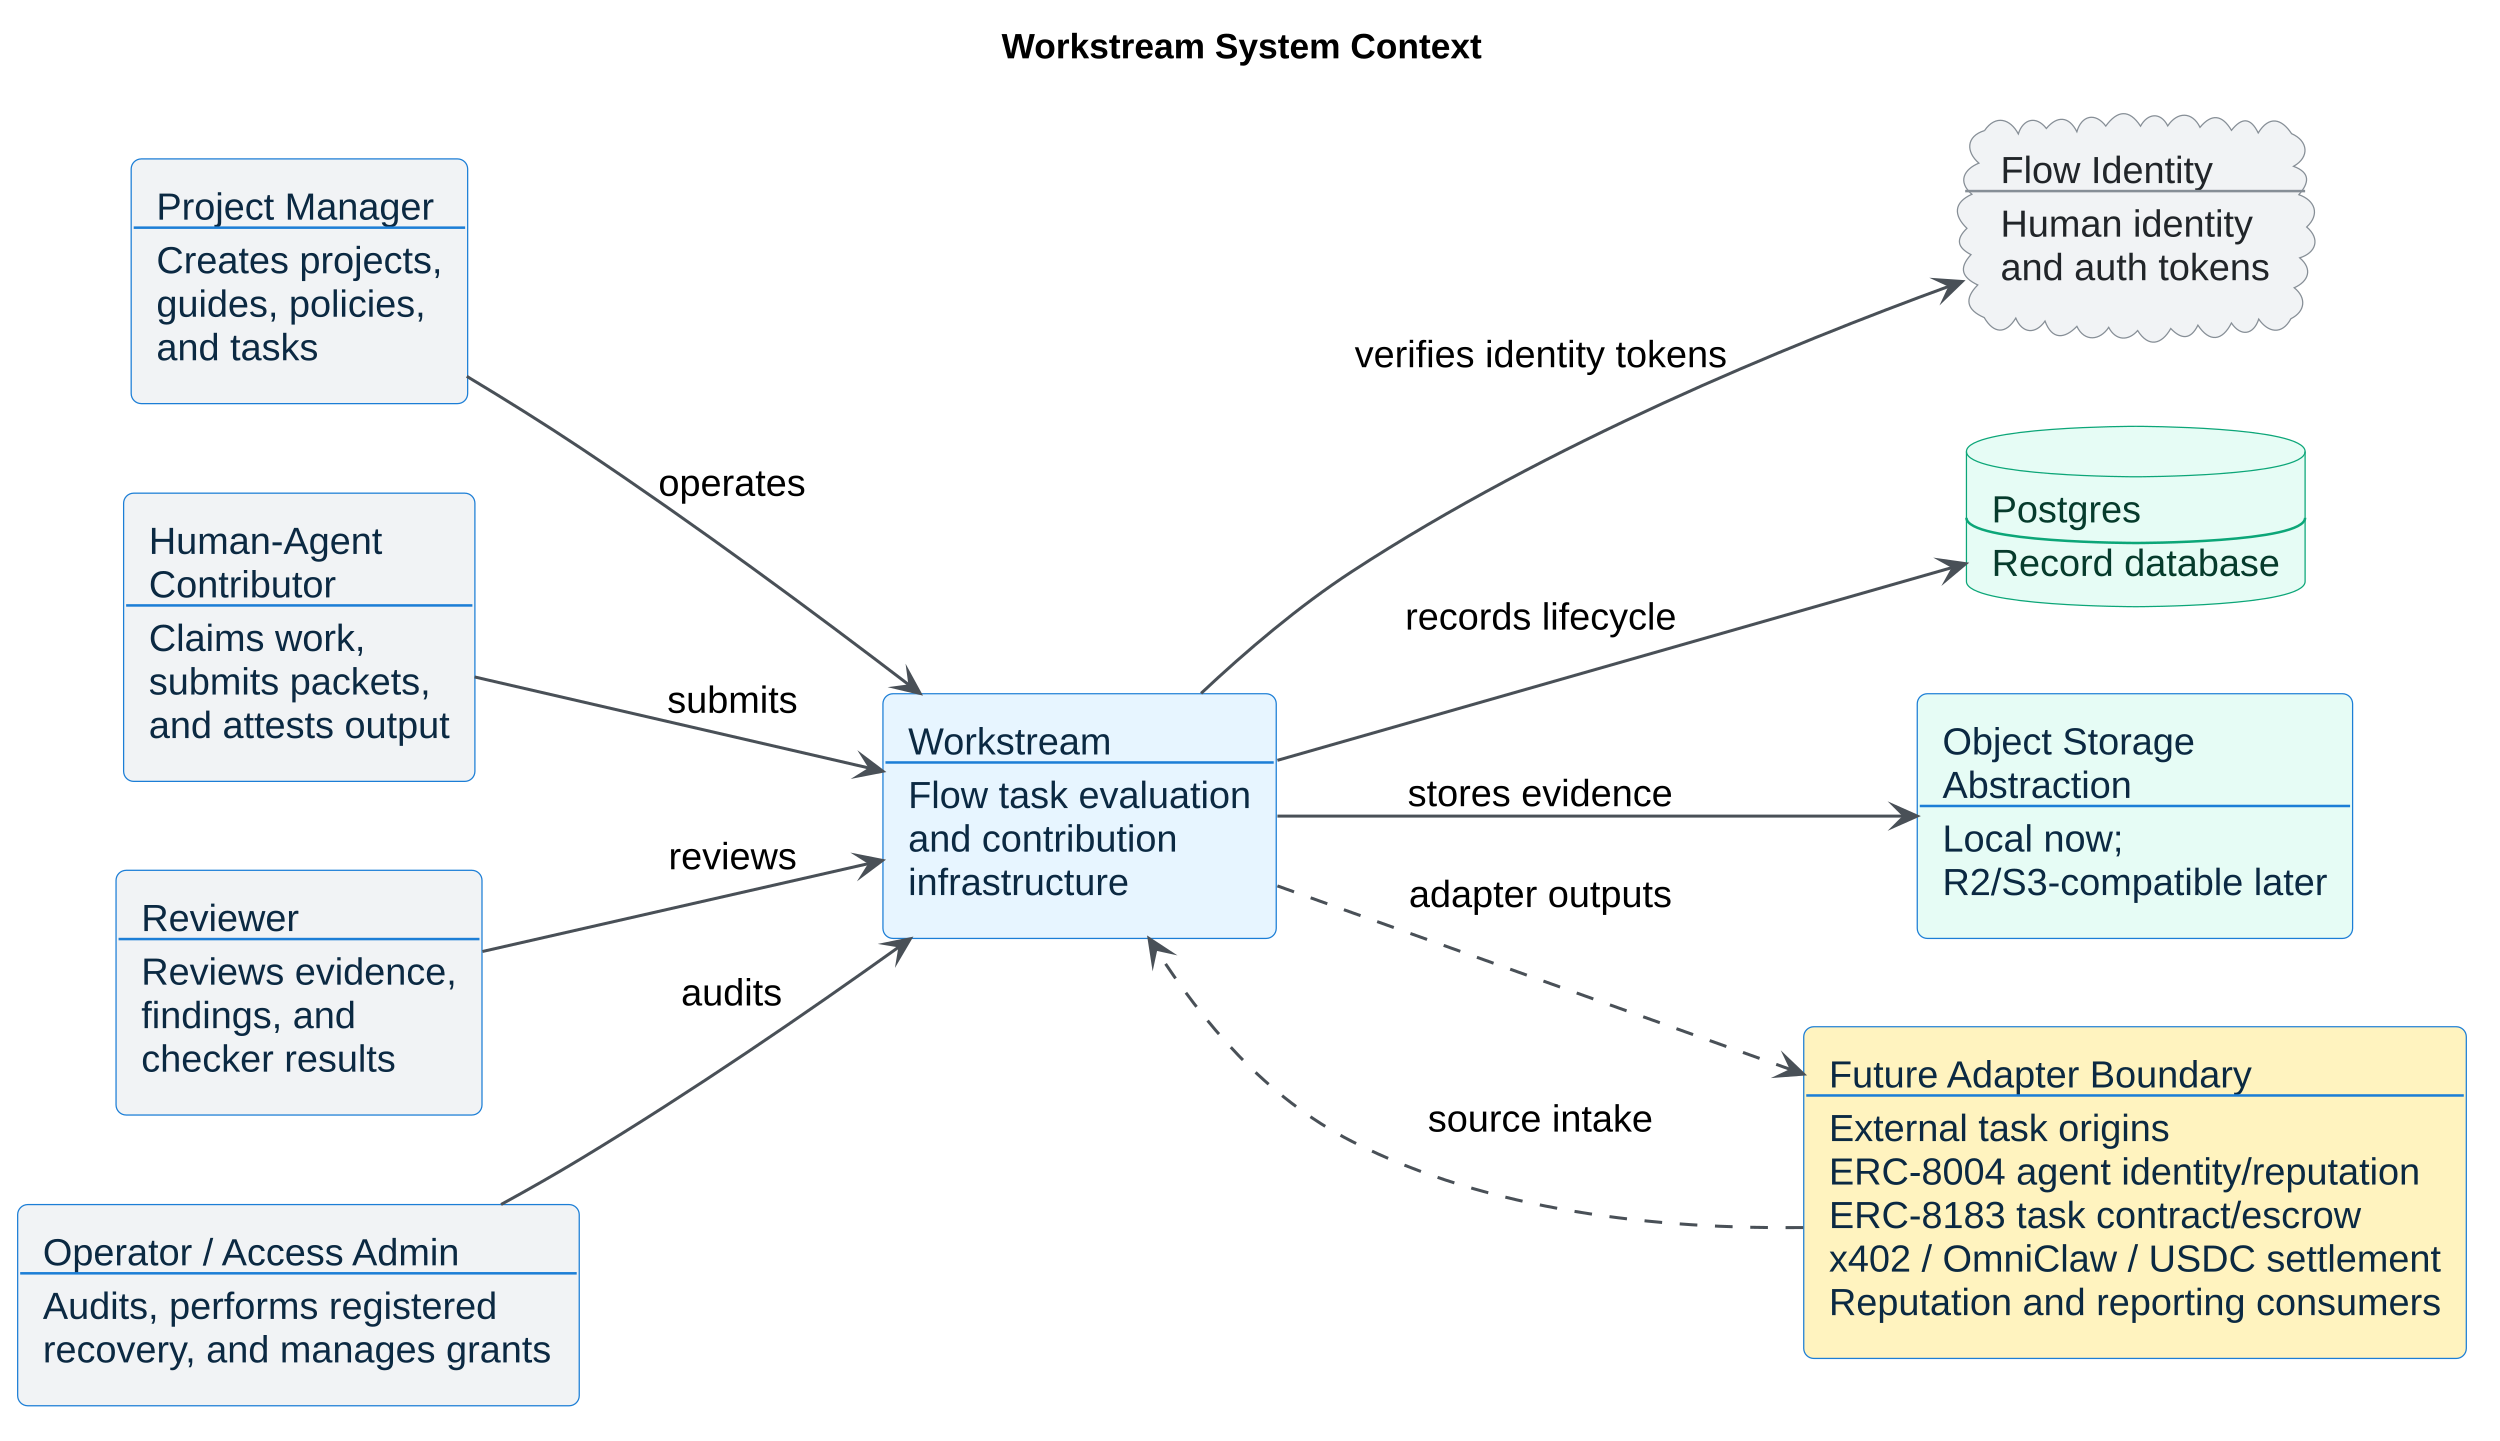
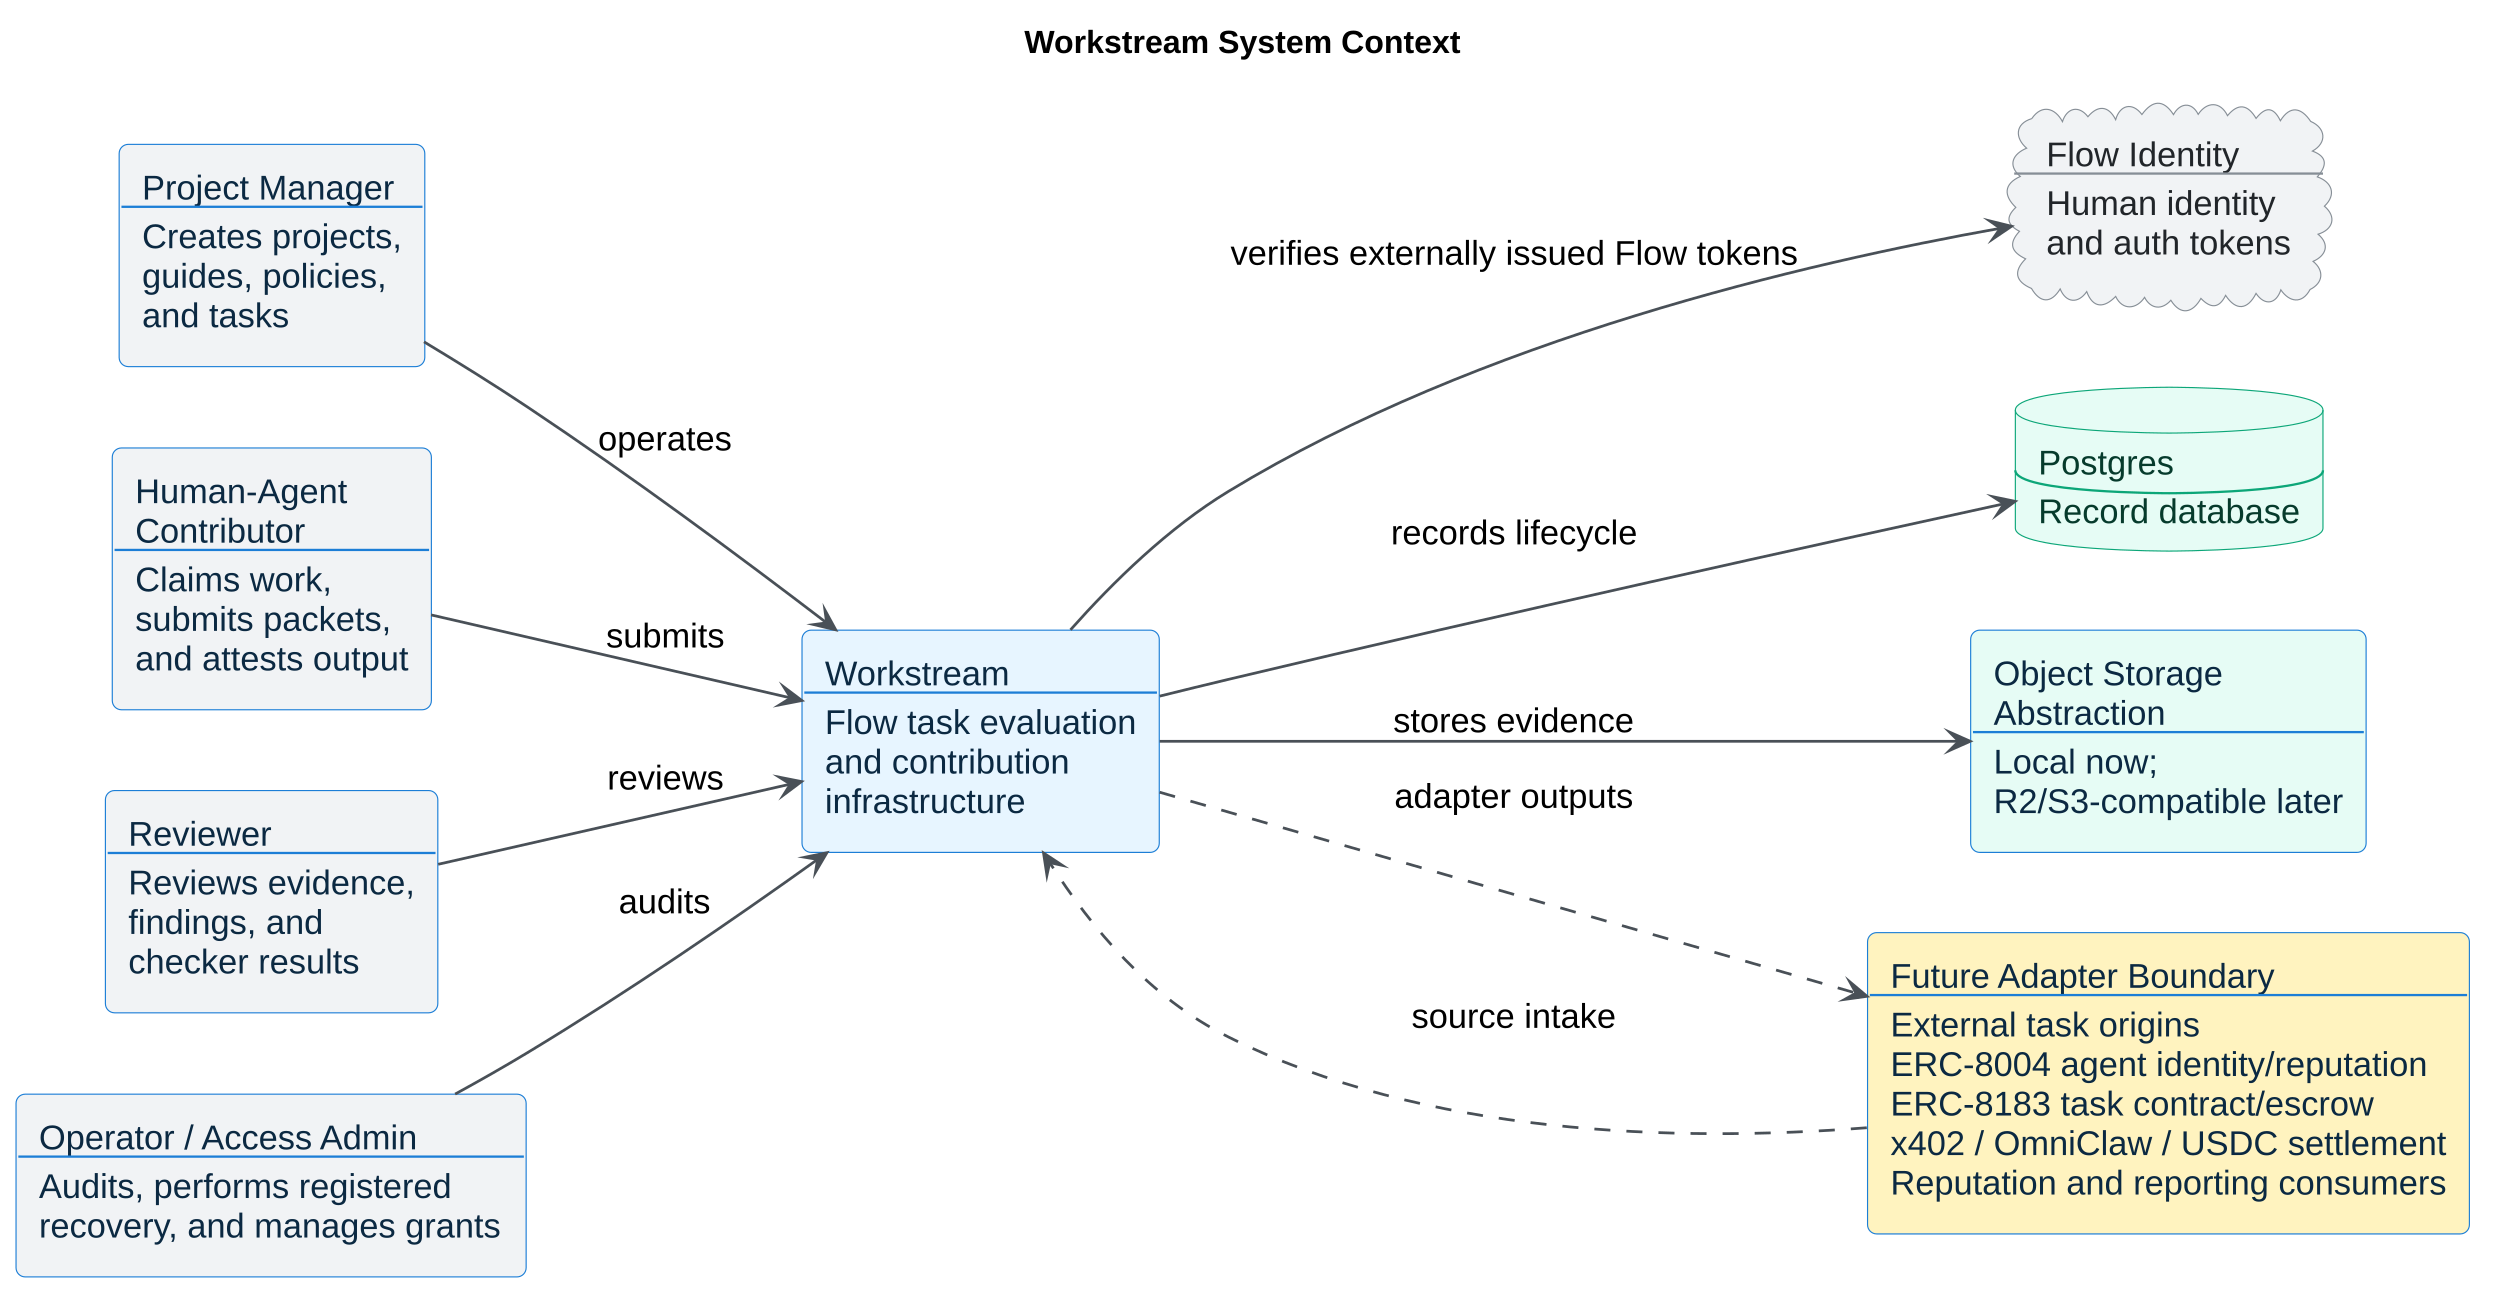
- <svg xmlns="http://www.w3.org/2000/svg" contentStyleType="text/css" data-diagram-type="DESCRIPTION" height="571px" preserveAspectRatio="none" style="width:991px;height:571px;background:#FFFFFF;" version="1.1" viewBox="0 0 991 571" width="991px" zoomAndPan="magnify">
+ <svg xmlns="http://www.w3.org/2000/svg" contentStyleType="text/css" data-diagram-type="DESCRIPTION" height="571px" preserveAspectRatio="none" style="width:1091px;height:571px;background:#FFFFFF;" version="1.1" viewBox="0 0 1091 571" width="1091px" zoomAndPan="magnify">
  <defs />
  <g>
    <g class="title" data-source-line="1">
-       <text fill="#000000" font-family="Arial" font-size="14" font-weight="700" lengthAdjust="spacing" textLength="190.613" x="397.015" y="23.132">Workstream System Context</text>
+       <text fill="#000000" font-family="Arial" font-size="14" font-weight="700" lengthAdjust="spacing" textLength="190.613" x="447.015" y="23.132">Workstream System Context</text>
    </g>
    <g class="entity" data-qualified-name="project_manager" data-source-line="29" id="ent0001">
      <rect fill="#F1F3F5" height="96.994" rx="4" ry="4" style="stroke:#1C7ED6;stroke-width:0.5;" width="133.379" x="52" y="62.996" />
      <text fill="#0B2942" font-family="Arial" font-size="15" lengthAdjust="spacing" textLength="110.054" x="62" y="87.066">Project Manager</text>
      <line style="stroke:#1C7ED6;stroke-width:1;" x1="53" x2="184.379" y1="90.244" y2="90.244" />
      <text fill="#0B2942" font-family="Arial" font-size="15" lengthAdjust="spacing" textLength="113.379" x="62" y="108.314">Creates projects,</text>
      <text fill="#0B2942" font-family="Arial" font-size="15" lengthAdjust="spacing" textLength="106.728" x="62" y="125.563">guides, policies,</text>
      <text fill="#0B2942" font-family="Arial" font-size="15" lengthAdjust="spacing" textLength="64.204" x="62" y="142.811">and tasks</text>
    </g>
    <g class="entity" data-qualified-name="contributor" data-source-line="30" id="ent0002">
      <rect fill="#F1F3F5" height="114.243" rx="4" ry="4" style="stroke:#1C7ED6;stroke-width:0.5;" width="139.253" x="49" y="195.496" />
      <text fill="#0B2942" font-family="Arial" font-size="15" lengthAdjust="spacing" textLength="92.549" x="59" y="219.566">Human-Agent</text>
      <text fill="#0B2942" font-family="Arial" font-size="15" lengthAdjust="spacing" textLength="74.202" x="59" y="236.814">Contributor</text>
      <line style="stroke:#1C7ED6;stroke-width:1;" x1="50" x2="187.253" y1="239.993" y2="239.993" />
      <text fill="#0B2942" font-family="Arial" font-size="15" lengthAdjust="spacing" textLength="85.84" x="59" y="258.063">Claims work,</text>
      <text fill="#0B2942" font-family="Arial" font-size="15" lengthAdjust="spacing" textLength="111.709" x="59" y="275.311">submits packets,</text>
      <text fill="#0B2942" font-family="Arial" font-size="15" lengthAdjust="spacing" textLength="119.253" x="59" y="292.56">and attests output</text>
    </g>
    <g class="entity" data-qualified-name="reviewer" data-source-line="31" id="ent0003">
      <rect fill="#F1F3F5" height="96.994" rx="4" ry="4" style="stroke:#1C7ED6;stroke-width:0.5;" width="145.061" x="46" y="344.996" />
      <text fill="#0B2942" font-family="Arial" font-size="15" lengthAdjust="spacing" textLength="62.52" x="56" y="369.066">Reviewer</text>
      <line style="stroke:#1C7ED6;stroke-width:1;" x1="47" x2="190.061" y1="372.244" y2="372.244" />
      <text fill="#0B2942" font-family="Arial" font-size="15" lengthAdjust="spacing" textLength="125.061" x="56" y="390.314">Reviews evidence,</text>
      <text fill="#0B2942" font-family="Arial" font-size="15" lengthAdjust="spacing" textLength="85.064" x="56" y="407.563">findings, and</text>
      <text fill="#0B2942" font-family="Arial" font-size="15" lengthAdjust="spacing" textLength="100.869" x="56" y="424.811">checker results</text>
    </g>
    <g class="entity" data-qualified-name="operator" data-source-line="32" id="ent0004">
      <rect fill="#F1F3F5" height="79.746" rx="4" ry="4" style="stroke:#1C7ED6;stroke-width:0.5;" width="222.61" x="7" y="477.496" />
      <text fill="#0B2942" font-family="Arial" font-size="15" lengthAdjust="spacing" textLength="166.728" x="17" y="501.566">Operator / Access Admin</text>
      <line style="stroke:#1C7ED6;stroke-width:1;" x1="8" x2="228.61" y1="504.744" y2="504.744" />
      <text fill="#0B2942" font-family="Arial" font-size="15" lengthAdjust="spacing" textLength="180.073" x="17" y="522.814">Audits, performs registered</text>
      <text fill="#0B2942" font-family="Arial" font-size="15" lengthAdjust="spacing" textLength="202.61" x="17" y="540.063">recovery, and manages grants</text>
    </g>
    <g class="entity" data-qualified-name="workstream" data-source-line="34" id="ent0005">
      <rect fill="#E7F5FF" height="96.994" rx="4" ry="4" style="stroke:#1C7ED6;stroke-width:0.5;" width="155.901" x="350" y="274.996" />
      <text fill="#0B2942" font-family="Arial" font-size="15" lengthAdjust="spacing" textLength="80.837" x="360" y="299.066">Workstream</text>
      <line style="stroke:#1C7ED6;stroke-width:1;" x1="351" x2="504.901" y1="302.244" y2="302.244" />
      <text fill="#0B2942" font-family="Arial" font-size="15" lengthAdjust="spacing" textLength="135.901" x="360" y="320.314">Flow task evaluation</text>
      <text fill="#0B2942" font-family="Arial" font-size="15" lengthAdjust="spacing" textLength="106.743" x="360" y="337.563">and contribution</text>
      <text fill="#0B2942" font-family="Arial" font-size="15" lengthAdjust="spacing" textLength="87.532" x="360" y="354.811">infrastructure</text>
    </g>
    <g class="entity" data-qualified-name="flow_auth" data-source-line="36" id="ent0006">
-       <path d="M786.667,51.763 C791.048,45.335 796.889,47.092 800.054,53.074 C801.959,47.136 807.108,45.683 811.175,50.924 C815.494,45.779 820.158,46.021 823.268,52.214 C825.132,45.772 830.519,44.405 834.736,49.965 C839.303,43.736 843.984,43.099 848.512,50.006 C851.268,44.9 856.422,44.221 859.293,49.89 C862.995,44.336 868.921,44.026 872.083,50.465 C876.82,44.795 880.934,45.603 884.555,51.654 C888.693,46.445 892.123,46.523 895.158,52.683 C899.476,45.752 904.354,46.941 908.38,52.98 C914.97,55.843 915.679,62.271 909.169,65.932 C916.034,68.512 915.299,72.558 911.285,77.184 C917.657,79.409 919.779,84.912 914.381,89.984 C919.903,94.704 918.083,100.203 911.616,102.212 C916.901,106.699 915.077,111.586 909.435,114.062 C914.39,118.052 913.839,123.501 908.116,126.344 C904.578,132.923 899.05,131.851 895.364,126.503 C893.302,132.786 888.288,133.574 884.537,128.051 C880.865,135.266 875.838,135.819 871.252,128.911 C868.353,134.821 864.648,134.577 860.49,130.233 C856.932,136.54 851.731,137.967 847.36,131.039 C843.564,135.375 838.63,135.008 835.888,129.776 C832.464,134.961 826.328,135.721 823.27,129.375 C818.378,134.423 813.446,134.802 810.641,127.278 C806.909,132.654 801.615,132.29 799.055,126.104 C795.064,132.622 790.309,132.322 786.542,125.888 C779.531,122.863 778.496,118.464 783.976,112.96 C777.809,110.001 776.283,106.395 781.297,100.943 C775.896,98.095 775.151,94.878 779.693,90.503 C774.362,85.394 774.353,80.287 781.652,77.01 C775.83,71.988 778.59,67.076 784.421,64.669 C779.273,60.229 779.285,54.022 786.667,51.763" fill="#F1F3F5" style="stroke:#868E96;stroke-width:0.5;" />
-       <text fill="#212529" font-family="Arial" font-size="15" lengthAdjust="spacing" textLength="84.199" x="793" y="72.566">Flow Identity</text>
-       <line style="stroke:#868E96;stroke-width:1;" x1="779" x2="913.75" y1="75.744" y2="75.744" />
-       <text fill="#212529" font-family="Arial" font-size="15" lengthAdjust="spacing" textLength="100.049" x="793" y="93.814">Human identity</text>
-       <text fill="#212529" font-family="Arial" font-size="15" lengthAdjust="spacing" textLength="106.751" x="793" y="111.063">and auth tokens</text>
+       <path d="M886.667,51.763 C891.048,45.335 896.889,47.092 900.054,53.074 C901.959,47.136 907.108,45.683 911.175,50.924 C915.494,45.779 920.158,46.021 923.268,52.214 C925.132,45.772 930.519,44.405 934.736,49.965 C939.303,43.736 943.984,43.099 948.512,50.006 C951.268,44.9 956.422,44.221 959.293,49.89 C962.995,44.336 968.921,44.026 972.083,50.465 C976.82,44.795 980.934,45.603 984.555,51.654 C988.693,46.445 992.123,46.523 995.158,52.683 C999.476,45.752 1004.354,46.941 1008.38,52.98 C1014.97,55.843 1015.679,62.271 1009.169,65.932 C1016.034,68.512 1015.299,72.558 1011.285,77.184 C1017.657,79.409 1019.779,84.912 1014.381,89.984 C1019.903,94.704 1018.083,100.203 1011.616,102.212 C1016.901,106.699 1015.077,111.586 1009.435,114.062 C1014.39,118.052 1013.839,123.501 1008.116,126.344 C1004.578,132.923 999.05,131.851 995.364,126.503 C993.302,132.786 988.288,133.574 984.537,128.051 C980.865,135.266 975.838,135.819 971.252,128.911 C968.353,134.821 964.648,134.577 960.49,130.233 C956.932,136.54 951.731,137.967 947.36,131.039 C943.564,135.375 938.63,135.008 935.888,129.776 C932.464,134.961 926.328,135.721 923.27,129.375 C918.378,134.423 913.446,134.802 910.641,127.278 C906.909,132.654 901.615,132.29 899.055,126.104 C895.064,132.622 890.309,132.322 886.542,125.888 C879.531,122.863 878.496,118.464 883.976,112.96 C877.809,110.001 876.283,106.395 881.297,100.943 C875.896,98.095 875.151,94.878 879.693,90.503 C874.362,85.394 874.353,80.287 881.652,77.01 C875.83,71.988 878.59,67.076 884.421,64.669 C879.273,60.229 879.285,54.022 886.667,51.763" fill="#F1F3F5" style="stroke:#868E96;stroke-width:0.5;" />
+       <text fill="#212529" font-family="Arial" font-size="15" lengthAdjust="spacing" textLength="84.199" x="893" y="72.566">Flow Identity</text>
+       <line style="stroke:#868E96;stroke-width:1;" x1="879" x2="1013.75" y1="75.744" y2="75.744" />
+       <text fill="#212529" font-family="Arial" font-size="15" lengthAdjust="spacing" textLength="100.049" x="893" y="93.814">Human identity</text>
+       <text fill="#212529" font-family="Arial" font-size="15" lengthAdjust="spacing" textLength="106.751" x="893" y="111.063">and auth tokens</text>
    </g>
    <g class="entity" data-qualified-name="postgres" data-source-line="37" id="ent0007">
-       <path d="M779.5,178.996 C779.5,168.996 846.622,168.996 846.622,168.996 C846.622,168.996 913.743,168.996 913.743,178.996 L913.743,230.493 C913.743,240.493 846.622,240.493 846.622,240.493 C846.622,240.493 779.5,240.493 779.5,230.493 L779.5,178.996" fill="#E6FCF5" style="stroke:#0CA678;stroke-width:0.5;" />
-       <path d="M779.5,178.996 C779.5,188.996 846.622,188.996 846.622,188.996 C846.622,188.996 913.743,188.996 913.743,178.996" fill="none" style="stroke:#0CA678;stroke-width:0.5;" />
-       <text fill="#063B2C" font-family="Arial" font-size="15" lengthAdjust="spacing" textLength="59.194" x="789.5" y="207.066">Postgres</text>
-       <path d="M779.5,205.244 C779.5,215.244 846.622,215.244 846.622,215.244 C846.622,215.244 913.743,215.244 913.743,205.244" fill="none" style="stroke:#0CA678;stroke-width:1;" />
-       <text fill="#063B2C" font-family="Arial" font-size="15" lengthAdjust="spacing" textLength="114.243" x="789.5" y="228.314">Record database</text>
+       <path d="M879.5,178.996 C879.5,168.996 946.622,168.996 946.622,168.996 C946.622,168.996 1013.743,168.996 1013.743,178.996 L1013.743,230.493 C1013.743,240.493 946.622,240.493 946.622,240.493 C946.622,240.493 879.5,240.493 879.5,230.493 L879.5,178.996" fill="#E6FCF5" style="stroke:#0CA678;stroke-width:0.5;" />
+       <path d="M879.5,178.996 C879.5,188.996 946.622,188.996 946.622,188.996 C946.622,188.996 1013.743,188.996 1013.743,178.996" fill="none" style="stroke:#0CA678;stroke-width:0.5;" />
+       <text fill="#063B2C" font-family="Arial" font-size="15" lengthAdjust="spacing" textLength="59.194" x="889.5" y="207.066">Postgres</text>
+       <path d="M879.5,205.244 C879.5,215.244 946.622,215.244 946.622,215.244 C946.622,215.244 1013.743,215.244 1013.743,205.244" fill="none" style="stroke:#0CA678;stroke-width:1;" />
+       <text fill="#063B2C" font-family="Arial" font-size="15" lengthAdjust="spacing" textLength="114.243" x="889.5" y="228.314">Record database</text>
    </g>
    <g class="entity" data-qualified-name="storage" data-source-line="38" id="ent0008">
-       <rect fill="#E6FCF5" height="96.994" rx="4" ry="4" style="stroke:#1C7ED6;stroke-width:0.5;" width="172.571" x="760" y="274.996" />
-       <text fill="#0B2942" font-family="Arial" font-size="15" lengthAdjust="spacing" textLength="100.056" x="770" y="299.066">Object Storage</text>
-       <text fill="#0B2942" font-family="Arial" font-size="15" lengthAdjust="spacing" textLength="75.037" x="770" y="316.314">Abstraction</text>
-       <line style="stroke:#1C7ED6;stroke-width:1;" x1="761" x2="931.571" y1="319.493" y2="319.493" />
-       <text fill="#0B2942" font-family="Arial" font-size="15" lengthAdjust="spacing" textLength="71.711" x="770" y="337.563">Local now;</text>
-       <text fill="#0B2942" font-family="Arial" font-size="15" lengthAdjust="spacing" textLength="152.571" x="770" y="354.811">R2/S3-compatible later</text>
+       <rect fill="#E6FCF5" height="96.994" rx="4" ry="4" style="stroke:#1C7ED6;stroke-width:0.5;" width="172.571" x="860" y="274.996" />
+       <text fill="#0B2942" font-family="Arial" font-size="15" lengthAdjust="spacing" textLength="100.056" x="870" y="299.066">Object Storage</text>
+       <text fill="#0B2942" font-family="Arial" font-size="15" lengthAdjust="spacing" textLength="75.037" x="870" y="316.314">Abstraction</text>
+       <line style="stroke:#1C7ED6;stroke-width:1;" x1="861" x2="1031.571" y1="319.493" y2="319.493" />
+       <text fill="#0B2942" font-family="Arial" font-size="15" lengthAdjust="spacing" textLength="71.711" x="870" y="337.563">Local now;</text>
+       <text fill="#0B2942" font-family="Arial" font-size="15" lengthAdjust="spacing" textLength="152.571" x="870" y="354.811">R2/S3-compatible later</text>
    </g>
    <g class="entity" data-qualified-name="future_boundary" data-source-line="40" id="ent0009">
-       <rect fill="#FFF3BF" height="131.491" rx="4" ry="4" style="stroke:#1C7ED6;stroke-width:0.5;" width="262.644" x="715" y="406.996" />
-       <text fill="#0B2942" font-family="Arial" font-size="15" lengthAdjust="spacing" textLength="168.435" x="725" y="431.066">Future Adapter Boundary</text>
-       <line style="stroke:#1C7ED6;stroke-width:1;" x1="716" x2="976.644" y1="434.244" y2="434.244" />
-       <text fill="#0B2942" font-family="Arial" font-size="15" lengthAdjust="spacing" textLength="135.059" x="725" y="452.314">External task origins</text>
-       <text fill="#0B2942" font-family="Arial" font-size="15" lengthAdjust="spacing" textLength="234.316" x="725" y="469.563">ERC-8004 agent identity/reputation</text>
-       <text fill="#0B2942" font-family="Arial" font-size="15" lengthAdjust="spacing" textLength="210.916" x="725" y="486.811">ERC-8183 task contract/escrow</text>
-       <text fill="#0B2942" font-family="Arial" font-size="15" lengthAdjust="spacing" textLength="242.578" x="725" y="504.06">x402 / OmniClaw / USDC settlement</text>
-       <text fill="#0B2942" font-family="Arial" font-size="15" lengthAdjust="spacing" textLength="242.644" x="725" y="521.308">Reputation and reporting consumers</text>
+       <rect fill="#FFF3BF" height="131.491" rx="4" ry="4" style="stroke:#1C7ED6;stroke-width:0.5;" width="262.644" x="815" y="406.996" />
+       <text fill="#0B2942" font-family="Arial" font-size="15" lengthAdjust="spacing" textLength="168.435" x="825" y="431.066">Future Adapter Boundary</text>
+       <line style="stroke:#1C7ED6;stroke-width:1;" x1="816" x2="1076.644" y1="434.244" y2="434.244" />
+       <text fill="#0B2942" font-family="Arial" font-size="15" lengthAdjust="spacing" textLength="135.059" x="825" y="452.314">External task origins</text>
+       <text fill="#0B2942" font-family="Arial" font-size="15" lengthAdjust="spacing" textLength="234.316" x="825" y="469.563">ERC-8004 agent identity/reputation</text>
+       <text fill="#0B2942" font-family="Arial" font-size="15" lengthAdjust="spacing" textLength="210.916" x="825" y="486.811">ERC-8183 task contract/escrow</text>
+       <text fill="#0B2942" font-family="Arial" font-size="15" lengthAdjust="spacing" textLength="242.578" x="825" y="504.06">x402 / OmniClaw / USDC settlement</text>
+       <text fill="#0B2942" font-family="Arial" font-size="15" lengthAdjust="spacing" textLength="242.644" x="825" y="521.308">Reputation and reporting consumers</text>
    </g>
    <g class="link" data-entity-1="ent0001" data-entity-2="ent0005" data-link-type="dependency" data-source-line="42" id="lnk10">
      <path d="M185.03,149.176 C199.98,158.176 215.68,167.946 230,177.496 C276.22,208.316 322.538,242.619 360.738,271.819" fill="none" id="project_manager-to-workstream" style="stroke:#495057;stroke-width:1.2;" />
      <polygon fill="#495057" points="364.71,274.856,359.989,266.212,360.738,271.819,355.13,272.568,364.71,274.856" style="stroke:#495057;stroke-width:1.2;stroke-linejoin:miter;stroke-miterlimit:10;" />
      <text fill="#000000" font-family="Arial" font-size="15" lengthAdjust="spacing" textLength="58.374" x="261" y="196.566">operates</text>
    </g>
    <g class="link" data-entity-1="ent0002" data-entity-2="ent0005" data-link-type="dependency" data-source-line="43" id="lnk11">
      <path d="M188.13,268.346 C236.09,279.416 295.338,293.09 345.058,304.58" fill="none" id="contributor-to-workstream" style="stroke:#495057;stroke-width:1.2;" />
      <polygon fill="#495057" points="349.93,305.706,342.062,299.782,345.058,304.58,340.26,307.577,349.93,305.706" style="stroke:#495057;stroke-width:1.2;stroke-linejoin:miter;stroke-miterlimit:10;" />
      <text fill="#000000" font-family="Arial" font-size="15" lengthAdjust="spacing" textLength="51.68" x="264.5" y="282.566">submits</text>
    </g>
    <g class="link" data-entity-1="ent0003" data-entity-2="ent0005" data-link-type="dependency" data-source-line="44" id="lnk12">
      <path d="M191.21,377.176 C238.77,366.346 296.265,353.255 344.915,342.185" fill="none" id="reviewer-to-workstream" style="stroke:#495057;stroke-width:1.2;" />
      <polygon fill="#495057" points="349.79,341.076,340.127,339.172,344.915,342.185,341.902,346.973,349.79,341.076" style="stroke:#495057;stroke-width:1.2;stroke-linejoin:miter;stroke-miterlimit:10;" />
      <text fill="#000000" font-family="Arial" font-size="15" lengthAdjust="spacing" textLength="50.845" x="265" y="344.566">reviews</text>
    </g>
    <g class="link" data-entity-1="ent0004" data-entity-2="ent0005" data-link-type="dependency" data-source-line="45" id="lnk13">
      <path d="M198.62,477.456 C209.28,471.626 219.99,465.546 230,459.496 C274.81,432.406 319.173,401.945 356.793,375.035" fill="none" id="operator-to-workstream" style="stroke:#495057;stroke-width:1.2;" />
      <polygon fill="#495057" points="360.86,372.126,351.213,374.108,356.793,375.035,355.867,380.615,360.86,372.126" style="stroke:#495057;stroke-width:1.2;stroke-linejoin:miter;stroke-miterlimit:10;" />
      <text fill="#000000" font-family="Arial" font-size="15" lengthAdjust="spacing" textLength="40.027" x="270" y="398.566">audits</text>
    </g>
    <g class="link" data-entity-1="ent0005" data-entity-2="ent0006" data-link-type="dependency" data-source-line="47" id="lnk14">
-       <path d="M476.11,274.846 C493.87,258.166 514.89,240.266 536,226.496 C613.61,175.876 708.174,137.022 773.074,113.302" fill="none" id="workstream-to-flow_auth" style="stroke:#495057;stroke-width:1.2;" />
-       <polygon fill="#495057" points="777.77,111.586,767.944,110.918,773.074,113.302,770.69,118.432,777.77,111.586" style="stroke:#495057;stroke-width:1.2;stroke-linejoin:miter;stroke-miterlimit:10;" />
-       <text fill="#000000" font-family="Arial" font-size="15" lengthAdjust="spacing" textLength="147.568" x="537" y="145.566">verifies identity tokens</text>
+       <path d="M467.16,274.866 C485.92,253.746 510.06,230.276 536,214.496 C645.46,147.896 788.088,114.754 872.918,99.624" fill="none" id="workstream-to-flow_auth" style="stroke:#495057;stroke-width:1.2;" />
+       <polygon fill="#495057" points="877.84,98.746,868.278,96.388,872.918,99.624,869.682,104.264,877.84,98.746" style="stroke:#495057;stroke-width:1.2;stroke-linejoin:miter;stroke-miterlimit:10;" />
+       <text fill="#000000" font-family="Arial" font-size="15" lengthAdjust="spacing" textLength="247.602" x="537" y="115.566">verifies externally issued Flow tokens</text>
    </g>
    <g class="link" data-entity-1="ent0005" data-entity-2="ent0007" data-link-type="dependency" data-source-line="48" id="lnk15">
-       <path d="M506.36,301.396 C584.82,278.976 700.152,246.029 774.382,224.819" fill="none" id="workstream-to-postgres" style="stroke:#495057;stroke-width:1.2;" />
-       <polygon fill="#495057" points="779.19,223.446,769.437,222.072,774.382,224.819,771.635,229.764,779.19,223.446" style="stroke:#495057;stroke-width:1.2;stroke-linejoin:miter;stroke-miterlimit:10;" />
-       <text fill="#000000" font-family="Arial" font-size="15" lengthAdjust="spacing" textLength="107.534" x="557" y="249.566">records lifecycle</text>
+       <path d="M506.09,303.786 C516.14,301.296 526.31,298.806 536,296.496 C656.85,267.676 793.485,237.5 874.534,219.85" fill="none" id="workstream-to-postgres" style="stroke:#495057;stroke-width:1.2;" />
+       <polygon fill="#495057" points="879.42,218.786,869.775,216.792,874.534,219.85,871.477,224.609,879.42,218.786" style="stroke:#495057;stroke-width:1.2;stroke-linejoin:miter;stroke-miterlimit:10;" />
+       <text fill="#000000" font-family="Arial" font-size="15" lengthAdjust="spacing" textLength="107.534" x="607" y="237.566">records lifecycle</text>
    </g>
    <g class="link" data-entity-1="ent0005" data-entity-2="ent0008" data-link-type="dependency" data-source-line="49" id="lnk16">
-       <path d="M506.36,323.496 C578.35,323.496 680.43,323.496 754.94,323.496" fill="none" id="workstream-to-storage" style="stroke:#495057;stroke-width:1.2;" />
-       <polygon fill="#495057" points="759.94,323.496,750.94,319.496,754.94,323.496,750.94,327.496,759.94,323.496" style="stroke:#495057;stroke-width:1.2;stroke-linejoin:miter;stroke-miterlimit:10;" />
-       <text fill="#000000" font-family="Arial" font-size="15" lengthAdjust="spacing" textLength="105.059" x="558" y="319.566">stores evidence</text>
+       <path d="M506.05,323.496 C600.82,323.496 756.22,323.496 854.79,323.496" fill="none" id="workstream-to-storage" style="stroke:#495057;stroke-width:1.2;" />
+       <polygon fill="#495057" points="859.79,323.496,850.79,319.496,854.79,323.496,850.79,327.496,859.79,323.496" style="stroke:#495057;stroke-width:1.2;stroke-linejoin:miter;stroke-miterlimit:10;" />
+       <text fill="#000000" font-family="Arial" font-size="15" lengthAdjust="spacing" textLength="105.059" x="608" y="319.566">stores evidence</text>
    </g>
    <g class="link" data-entity-1="ent0009" data-entity-2="ent0005" data-link-type="dependency" data-source-line="51" id="lnk17">
-       <path d="M714.8,486.606 C657.16,487.296 590.33,480.186 536,452.496 C501.52,434.916 476.696,404.99 458.196,376.25" fill="none" id="future_boundary-to-workstream" style="stroke:#495057;stroke-width:1.2;stroke-dasharray:7,7;" />
-       <polygon fill="#495057" points="455.49,372.046,456.998,381.779,458.196,376.25,463.725,377.448,455.49,372.046" style="stroke:#495057;stroke-width:1.2;stroke-linejoin:miter;stroke-miterlimit:10;" />
-       <text fill="#000000" font-family="Arial" font-size="15" lengthAdjust="spacing" textLength="89.216" x="566" y="448.566">source intake</text>
+       <path d="M814.67,492.146 C730.72,498.666 621.79,495.386 536,452.496 C501.38,435.196 476.558,405.255 458.089,376.445" fill="none" id="future_boundary-to-workstream" style="stroke:#495057;stroke-width:1.2;stroke-dasharray:7,7;" />
+       <polygon fill="#495057" points="455.39,372.236,456.88,381.971,458.089,376.445,463.615,377.654,455.39,372.236" style="stroke:#495057;stroke-width:1.2;stroke-linejoin:miter;stroke-miterlimit:10;" />
+       <text fill="#000000" font-family="Arial" font-size="15" lengthAdjust="spacing" textLength="89.216" x="616" y="448.566">source intake</text>
    </g>
    <g class="link" data-entity-1="ent0005" data-entity-2="ent0009" data-link-type="dependency" data-source-line="52" id="lnk18">
-       <path d="M506.36,351.176 C564.82,372.086 641.722,399.591 710.222,424.101" fill="none" id="workstream-to-future_boundary" style="stroke:#495057;stroke-width:1.2;stroke-dasharray:7,7;" />
-       <polygon fill="#495057" points="714.93,425.786,707.804,418.988,710.222,424.101,705.109,426.52,714.93,425.786" style="stroke:#495057;stroke-width:1.2;stroke-linejoin:miter;stroke-miterlimit:10;" />
-       <text fill="#000000" font-family="Arial" font-size="15" lengthAdjust="spacing" textLength="104.246" x="558.5" y="359.566">adapter outputs</text>
+       <path d="M506.05,345.726 C587.46,369.206 712.496,405.28 809.976,433.4" fill="none" id="workstream-to-future_boundary" style="stroke:#495057;stroke-width:1.2;stroke-dasharray:7,7;" />
+       <polygon fill="#495057" points="814.78,434.786,807.241,428.448,809.976,433.4,805.024,436.135,814.78,434.786" style="stroke:#495057;stroke-width:1.2;stroke-linejoin:miter;stroke-miterlimit:10;" />
+       <text fill="#000000" font-family="Arial" font-size="15" lengthAdjust="spacing" textLength="104.246" x="608.5" y="352.566">adapter outputs</text>
    </g>
  </g>
</svg>
